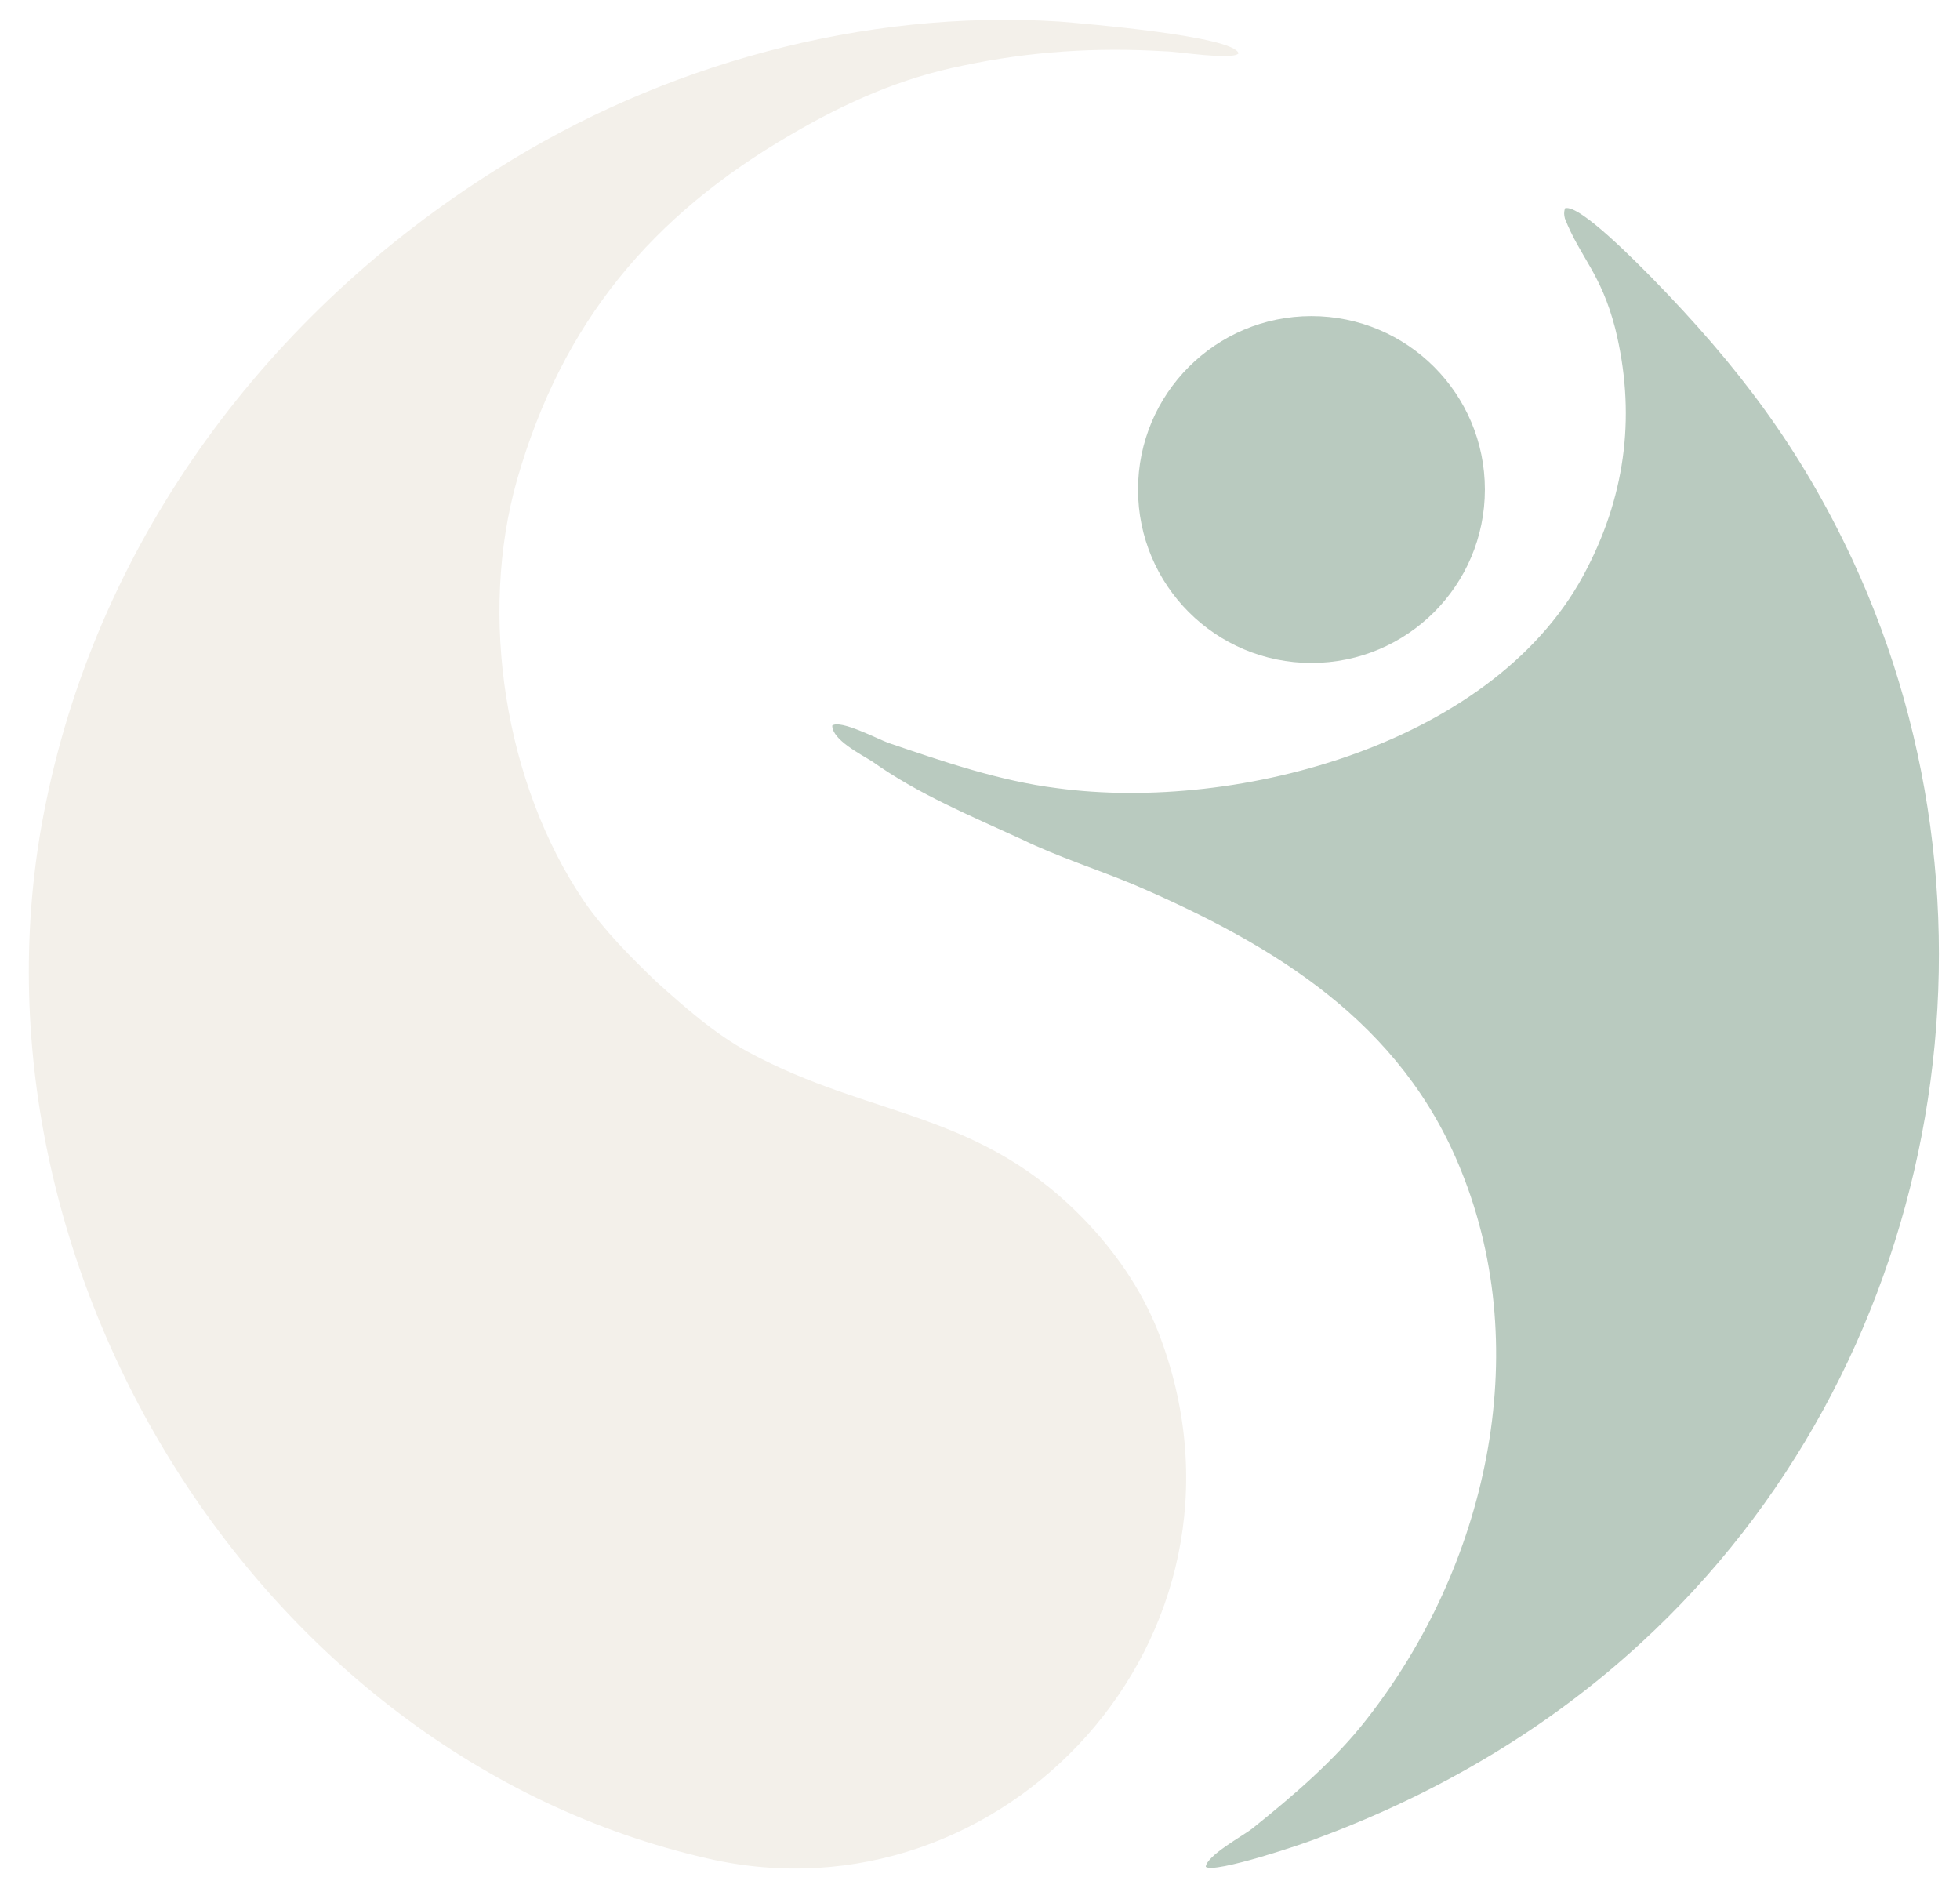
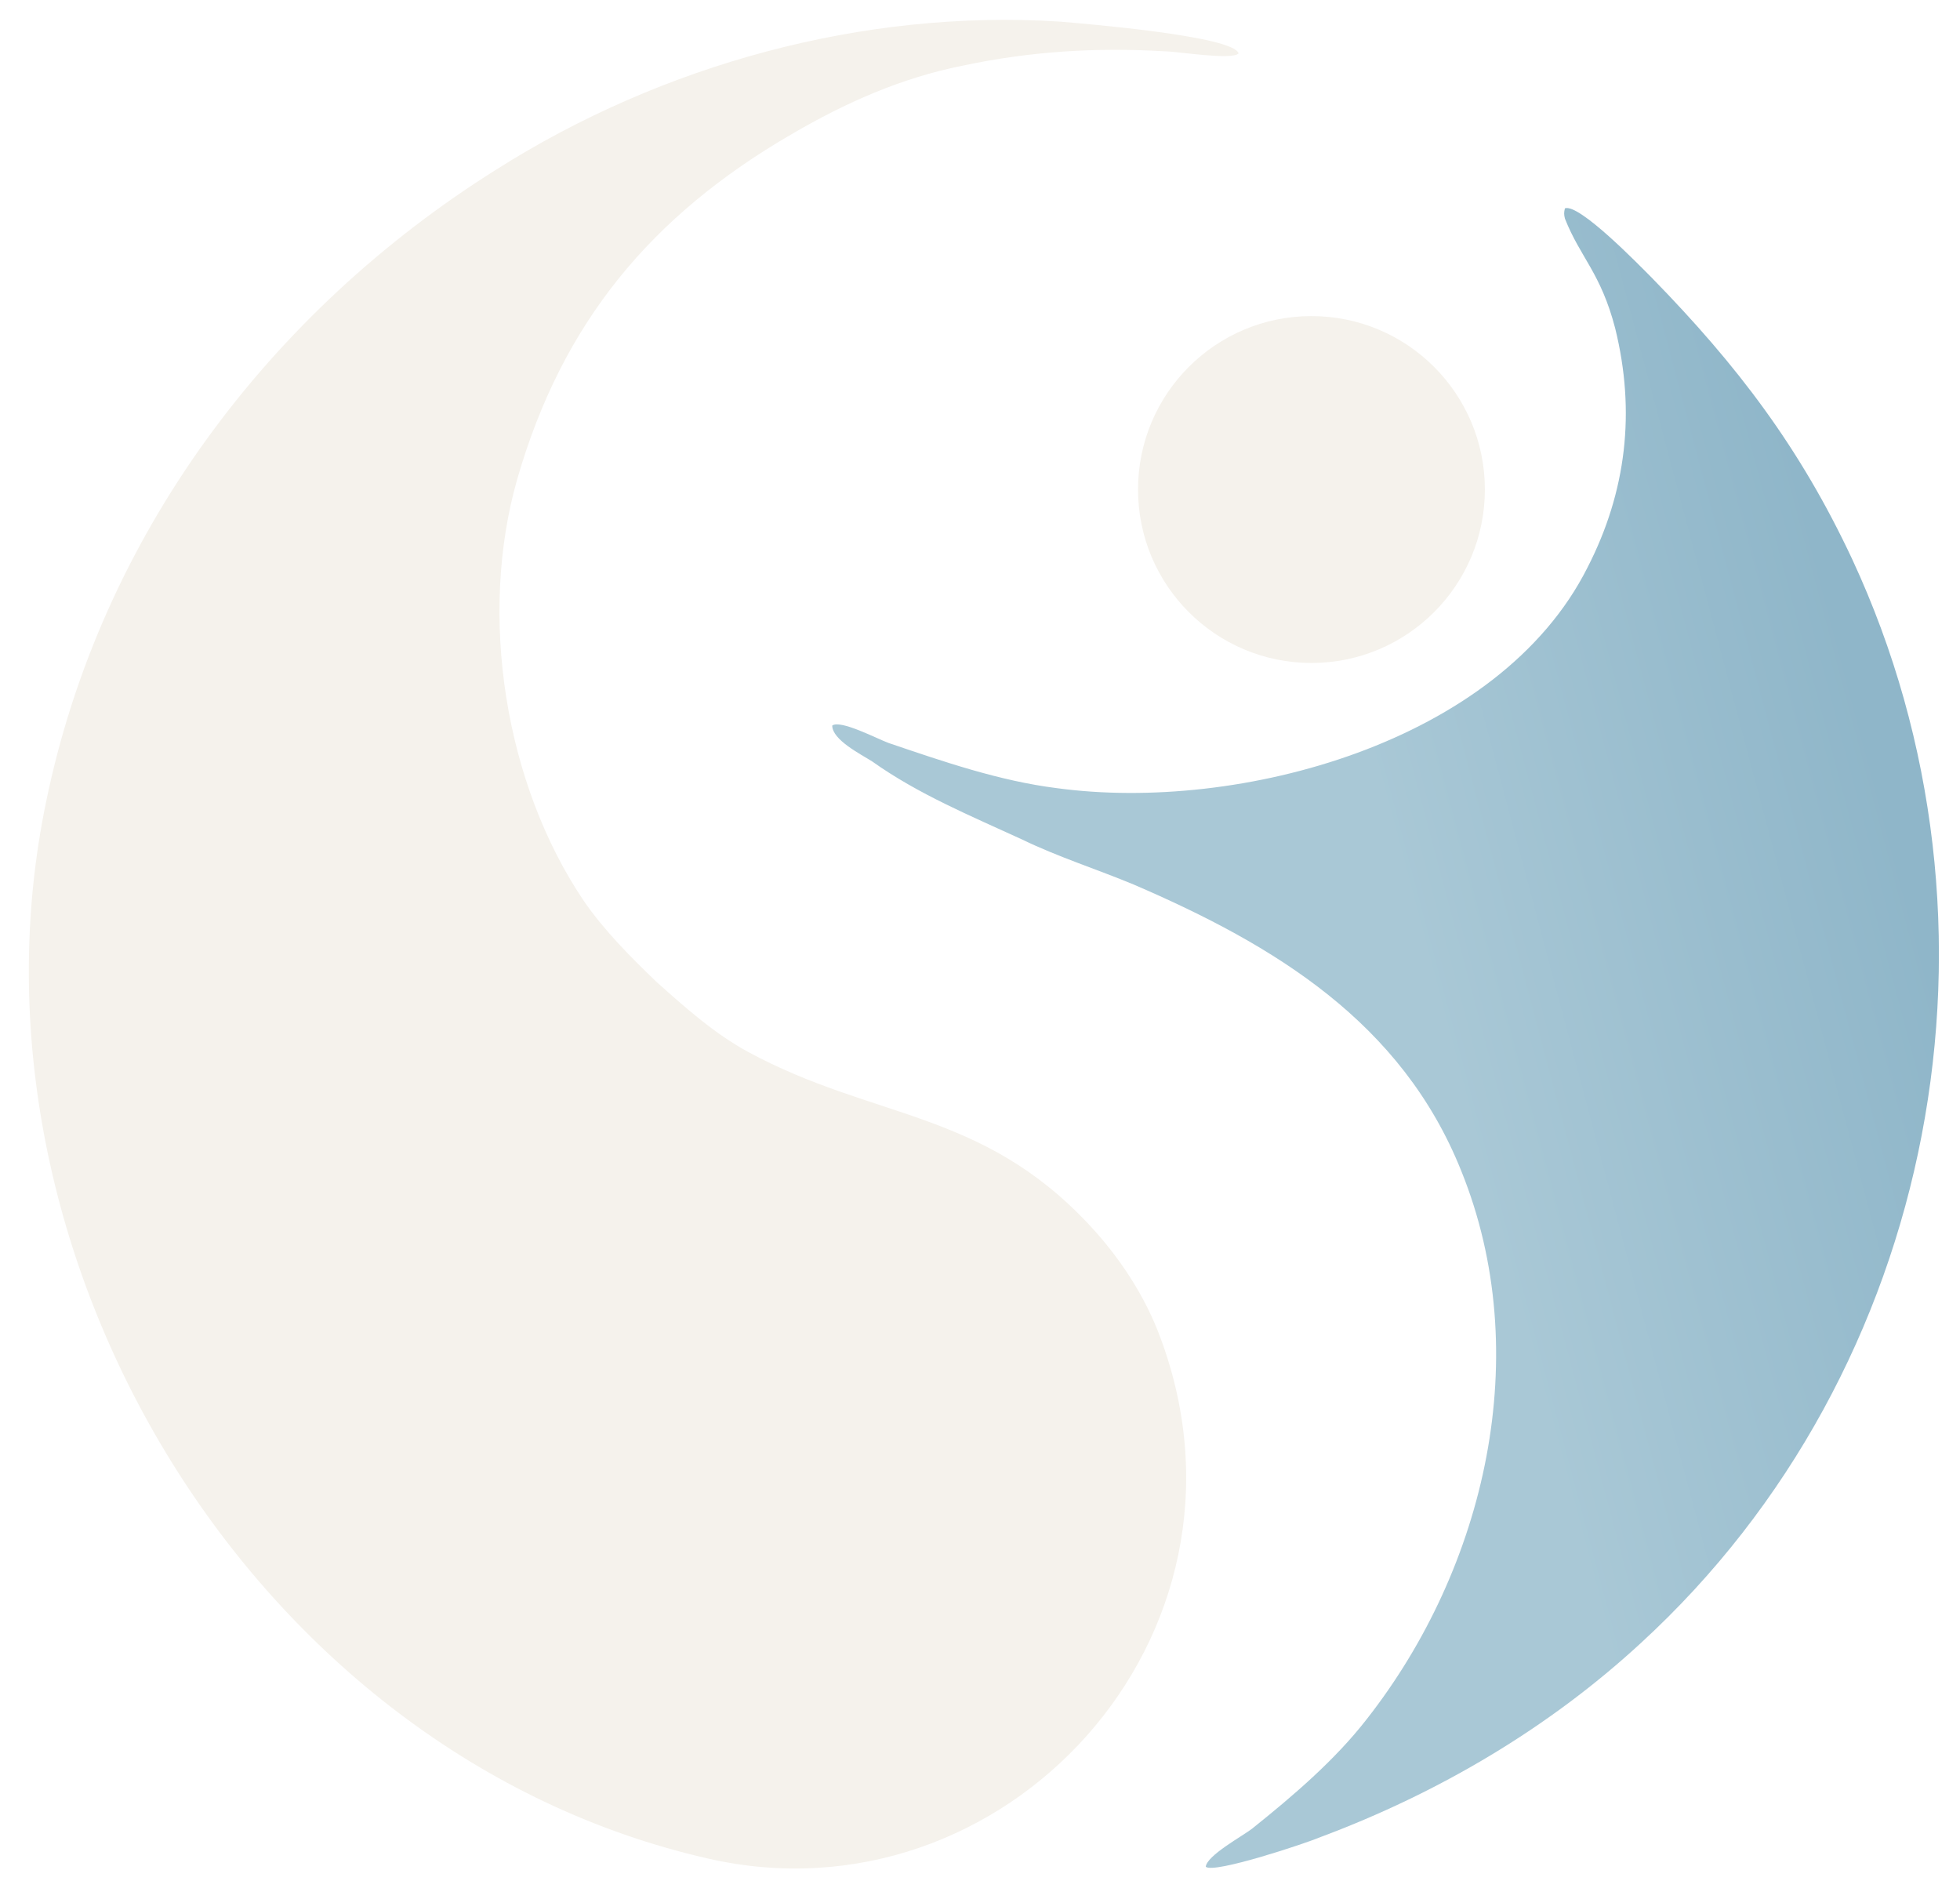
<svg xmlns="http://www.w3.org/2000/svg" viewBox="0 0 191 185" role="img" aria-label="Niamh Corran - reverse">
-   <path fill="#f3f0ea" d="M69 181.1C97.8 187.7 123.9 159.5 113.1 130.4C111.6 126.3 109.1 122.5 106.1 119.3C95.6 108.1 85.1 109.1 72.9 102.5C69.6 100.7 66.8 98.2 64 95.7C61.5 93.3 58.9 90.7 56.9 87.8C49.2 76.4 46.6 60 50.4 46.7C54.8 31.4 63.5 21 77.1 13.1C82.4 10 87.8 7.6 93.8 6.4C100.4 5 106.8 4.6 113.5 5C114.7 5 120.1 5.9 120.7 5.2C120.2 3.5 105.6 2.3 103.2 2.1C84.1 0.9 64.5 6.3 48.4 16.5C26.2 30.4 9.8 52.3 4.5 78.1C-4.7 122.2 24.6 171 69 181.1Z" />
-   <circle cx="127.8" cy="47.7" r="16.9" fill="#b9cabf" />
-   <path fill="#b9cabf" d="M152.5 20.3C152.4 20.7 152.4 20.9 152.5 21.3C154 25.1 156 26.6 157.4 32C159.4 40.1 158.5 47.9 154.7 55.3C146.1 72.4 120.7 79.2 103 76.8C97.4 76.1 91.9 74.2 86.6 72.4C85.5 72 81.9 70.1 81.1 70.7C81.1 72.1 83.9 73.5 85 74.2C89.5 77.4 94.6 79.5 99.6 81.8C103.1 83.5 106.9 84.7 110.5 86.2C124.2 92.1 136.6 99.6 142.4 114.1C149.6 131.9 144.8 152.7 133.2 167.5C130.1 171.5 126 175 122 178.2C121.1 178.9 117.6 180.8 117.5 181.9C118.3 182.6 127.3 179.6 128.7 179C140.2 174.7 150.9 168.4 159.9 160.1C188.9 133.5 197 90 180.5 54.5C175.4 43.6 169.3 35.6 161 27.1C159.8 25.9 153.9 19.8 152.5 20.3Z" />
+   <defs>
+     <linearGradient id="g" gradientUnits="userSpaceOnUse" x1="186.3" y1="86.9" x2="140.0" y2="99.2">
+       <stop offset="0" stop-color="#8fb6c9" />
+       <stop offset="1" stop-color="#a9c8d6" />
+     </linearGradient>
+   </defs>
+   <path fill="#f5f2ec" d="M69 181.1C97.8 187.7 123.9 159.5 113.1 130.4C111.6 126.3 109.1 122.5 106.1 119.3C95.6 108.1 85.1 109.1 72.9 102.5C69.6 100.7 66.8 98.2 64 95.7C61.5 93.3 58.9 90.7 56.9 87.8C49.2 76.4 46.6 60 50.4 46.7C54.8 31.4 63.5 21 77.1 13.1C82.4 10 87.8 7.6 93.8 6.4C100.4 5 106.8 4.6 113.5 5C114.7 5 120.1 5.9 120.7 5.2C120.2 3.5 105.6 2.3 103.2 2.1C84.1 0.9 64.5 6.3 48.4 16.5C26.2 30.4 9.8 52.3 4.5 78.1C-4.7 122.2 24.6 171 69 181.1Z" />
+   <circle cx="127.8" cy="47.7" r="16.9" fill="#f5f2ec" />
+   <path fill="url(#g)" d="M152.5 20.3C152.4 20.7 152.4 20.9 152.5 21.3C154 25.1 156 26.6 157.4 32C159.4 40.1 158.5 47.9 154.7 55.3C146.1 72.4 120.7 79.2 103 76.8C97.4 76.1 91.9 74.2 86.6 72.4C85.5 72 81.9 70.1 81.1 70.7C81.1 72.1 83.9 73.5 85 74.2C89.5 77.4 94.6 79.5 99.6 81.8C103.1 83.5 106.9 84.7 110.5 86.2C124.2 92.1 136.6 99.6 142.4 114.1C149.6 131.9 144.8 152.7 133.2 167.5C130.1 171.5 126 175 122 178.2C121.1 178.9 117.6 180.8 117.5 181.9C118.3 182.6 127.3 179.6 128.7 179C140.2 174.7 150.9 168.4 159.9 160.1C188.9 133.5 197 90 180.5 54.5C175.4 43.6 169.3 35.6 161 27.1C159.8 25.9 153.9 19.8 152.5 20.3Z" />
</svg>
